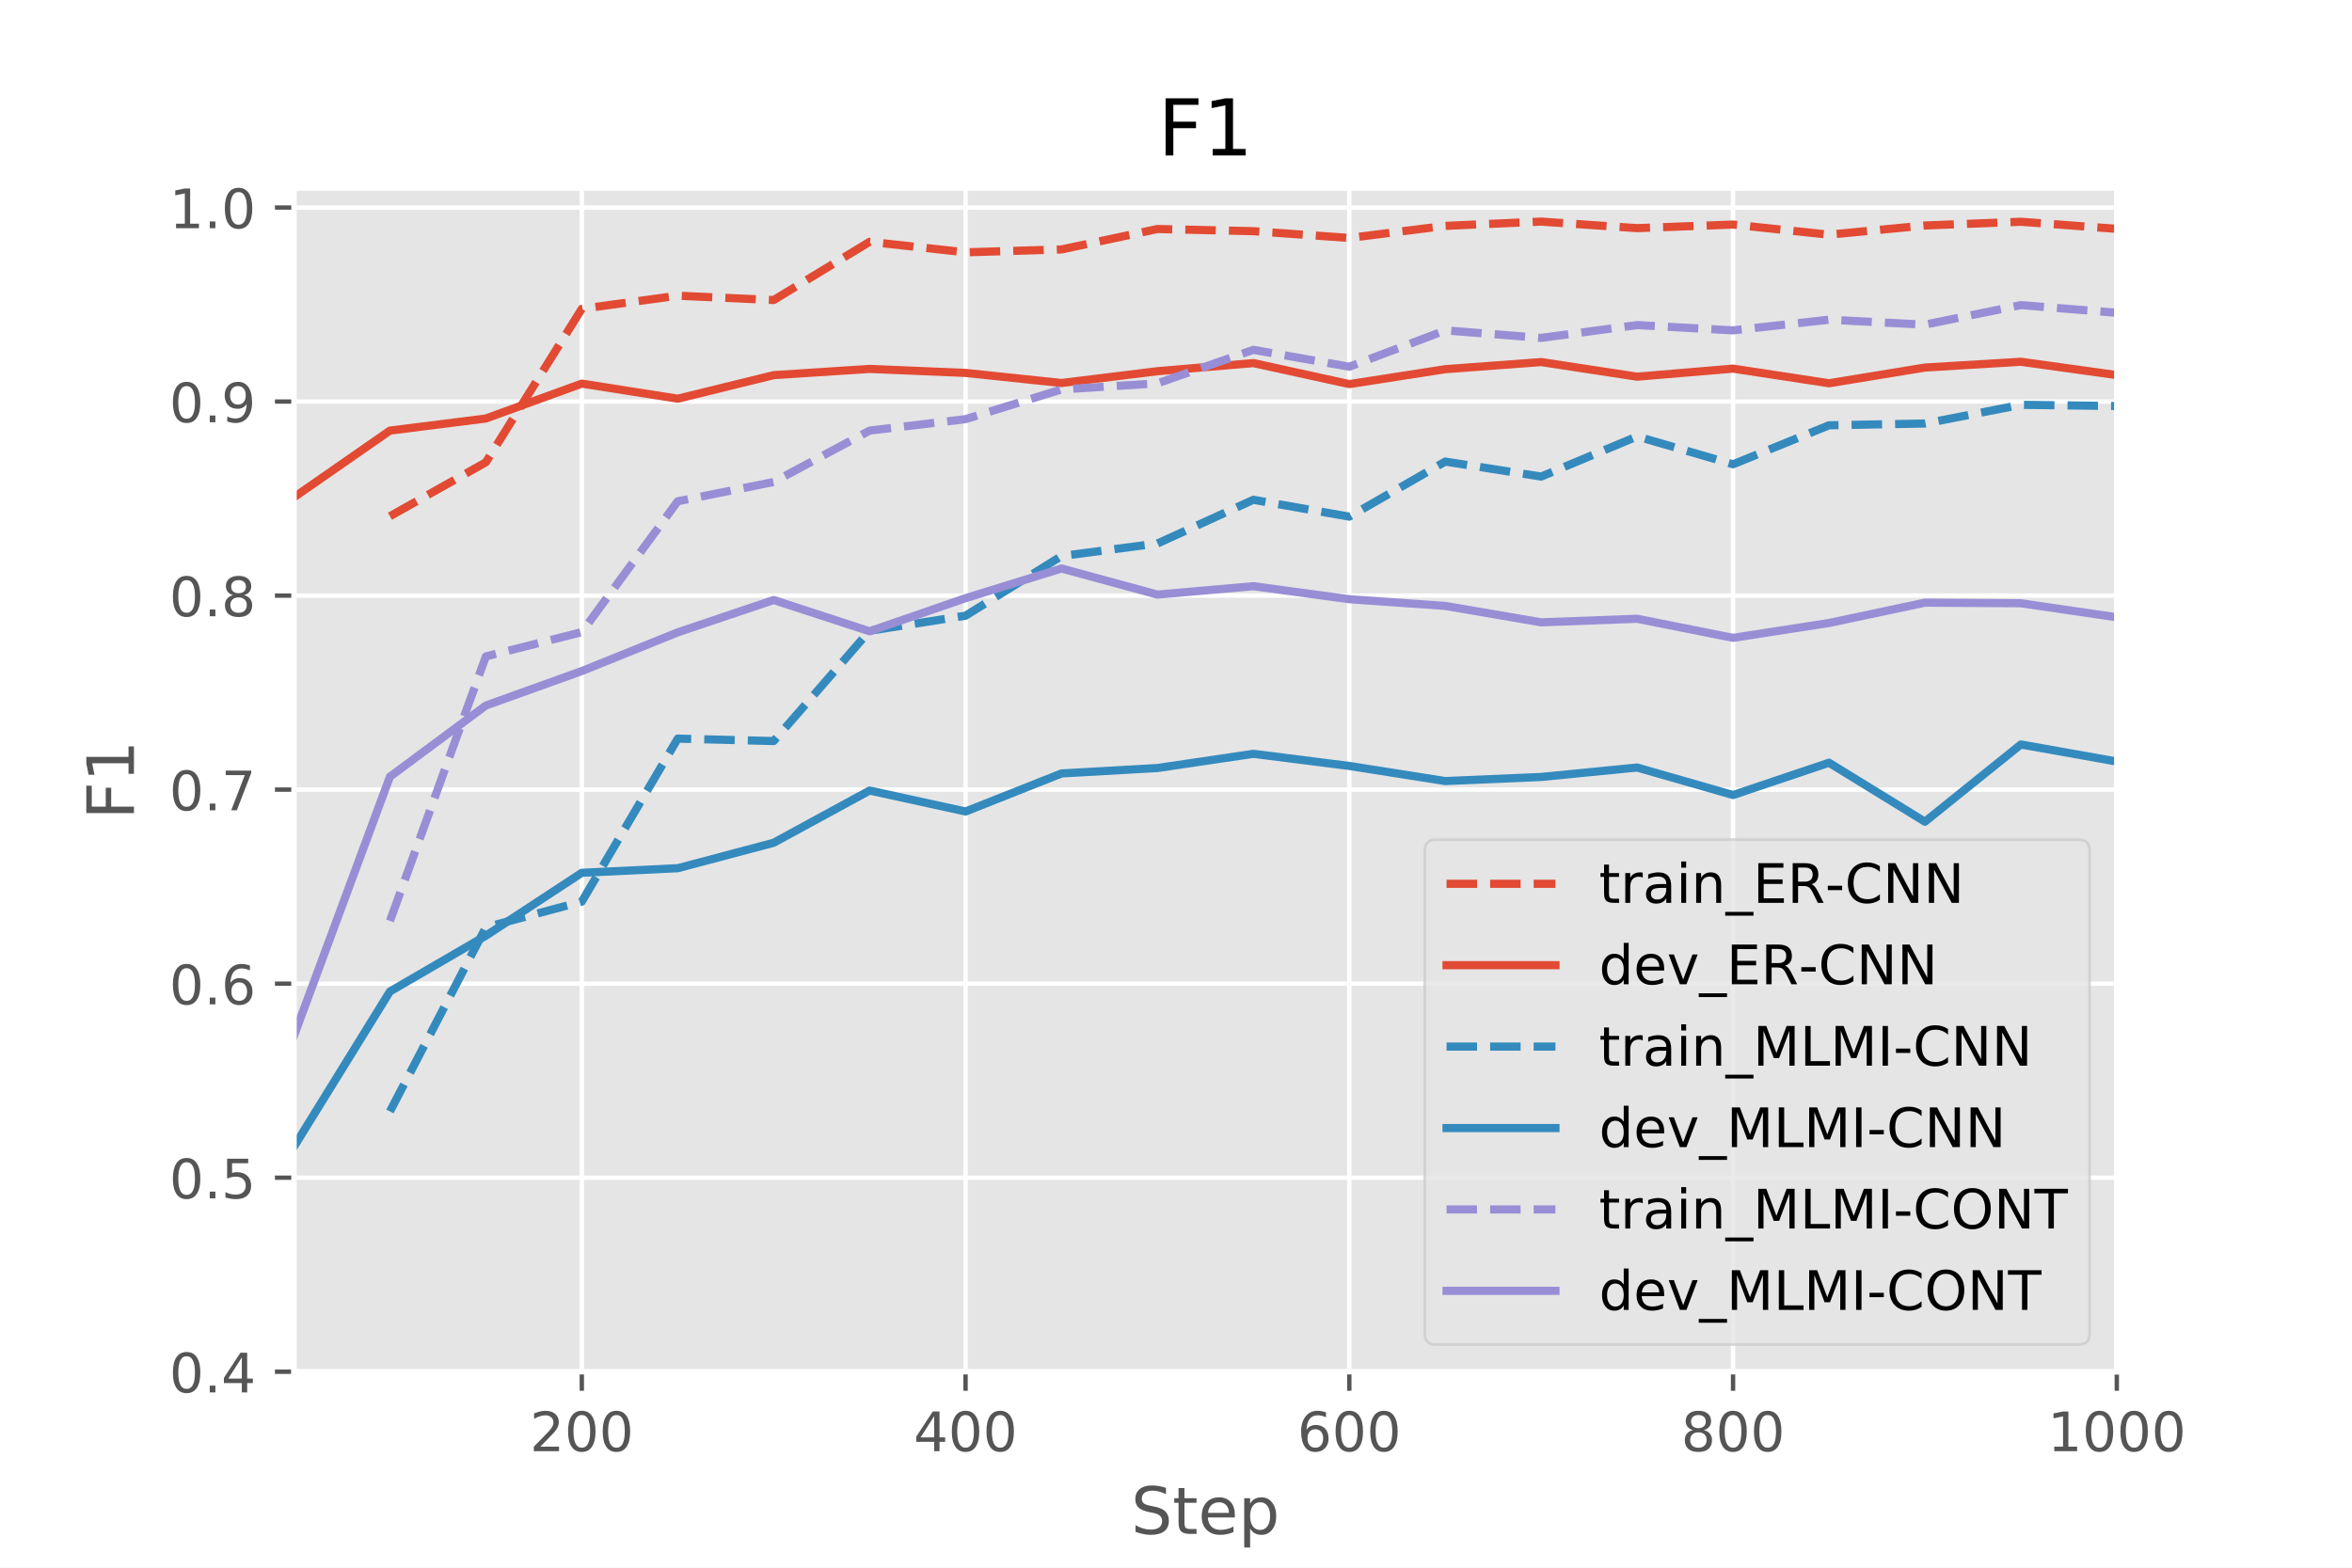
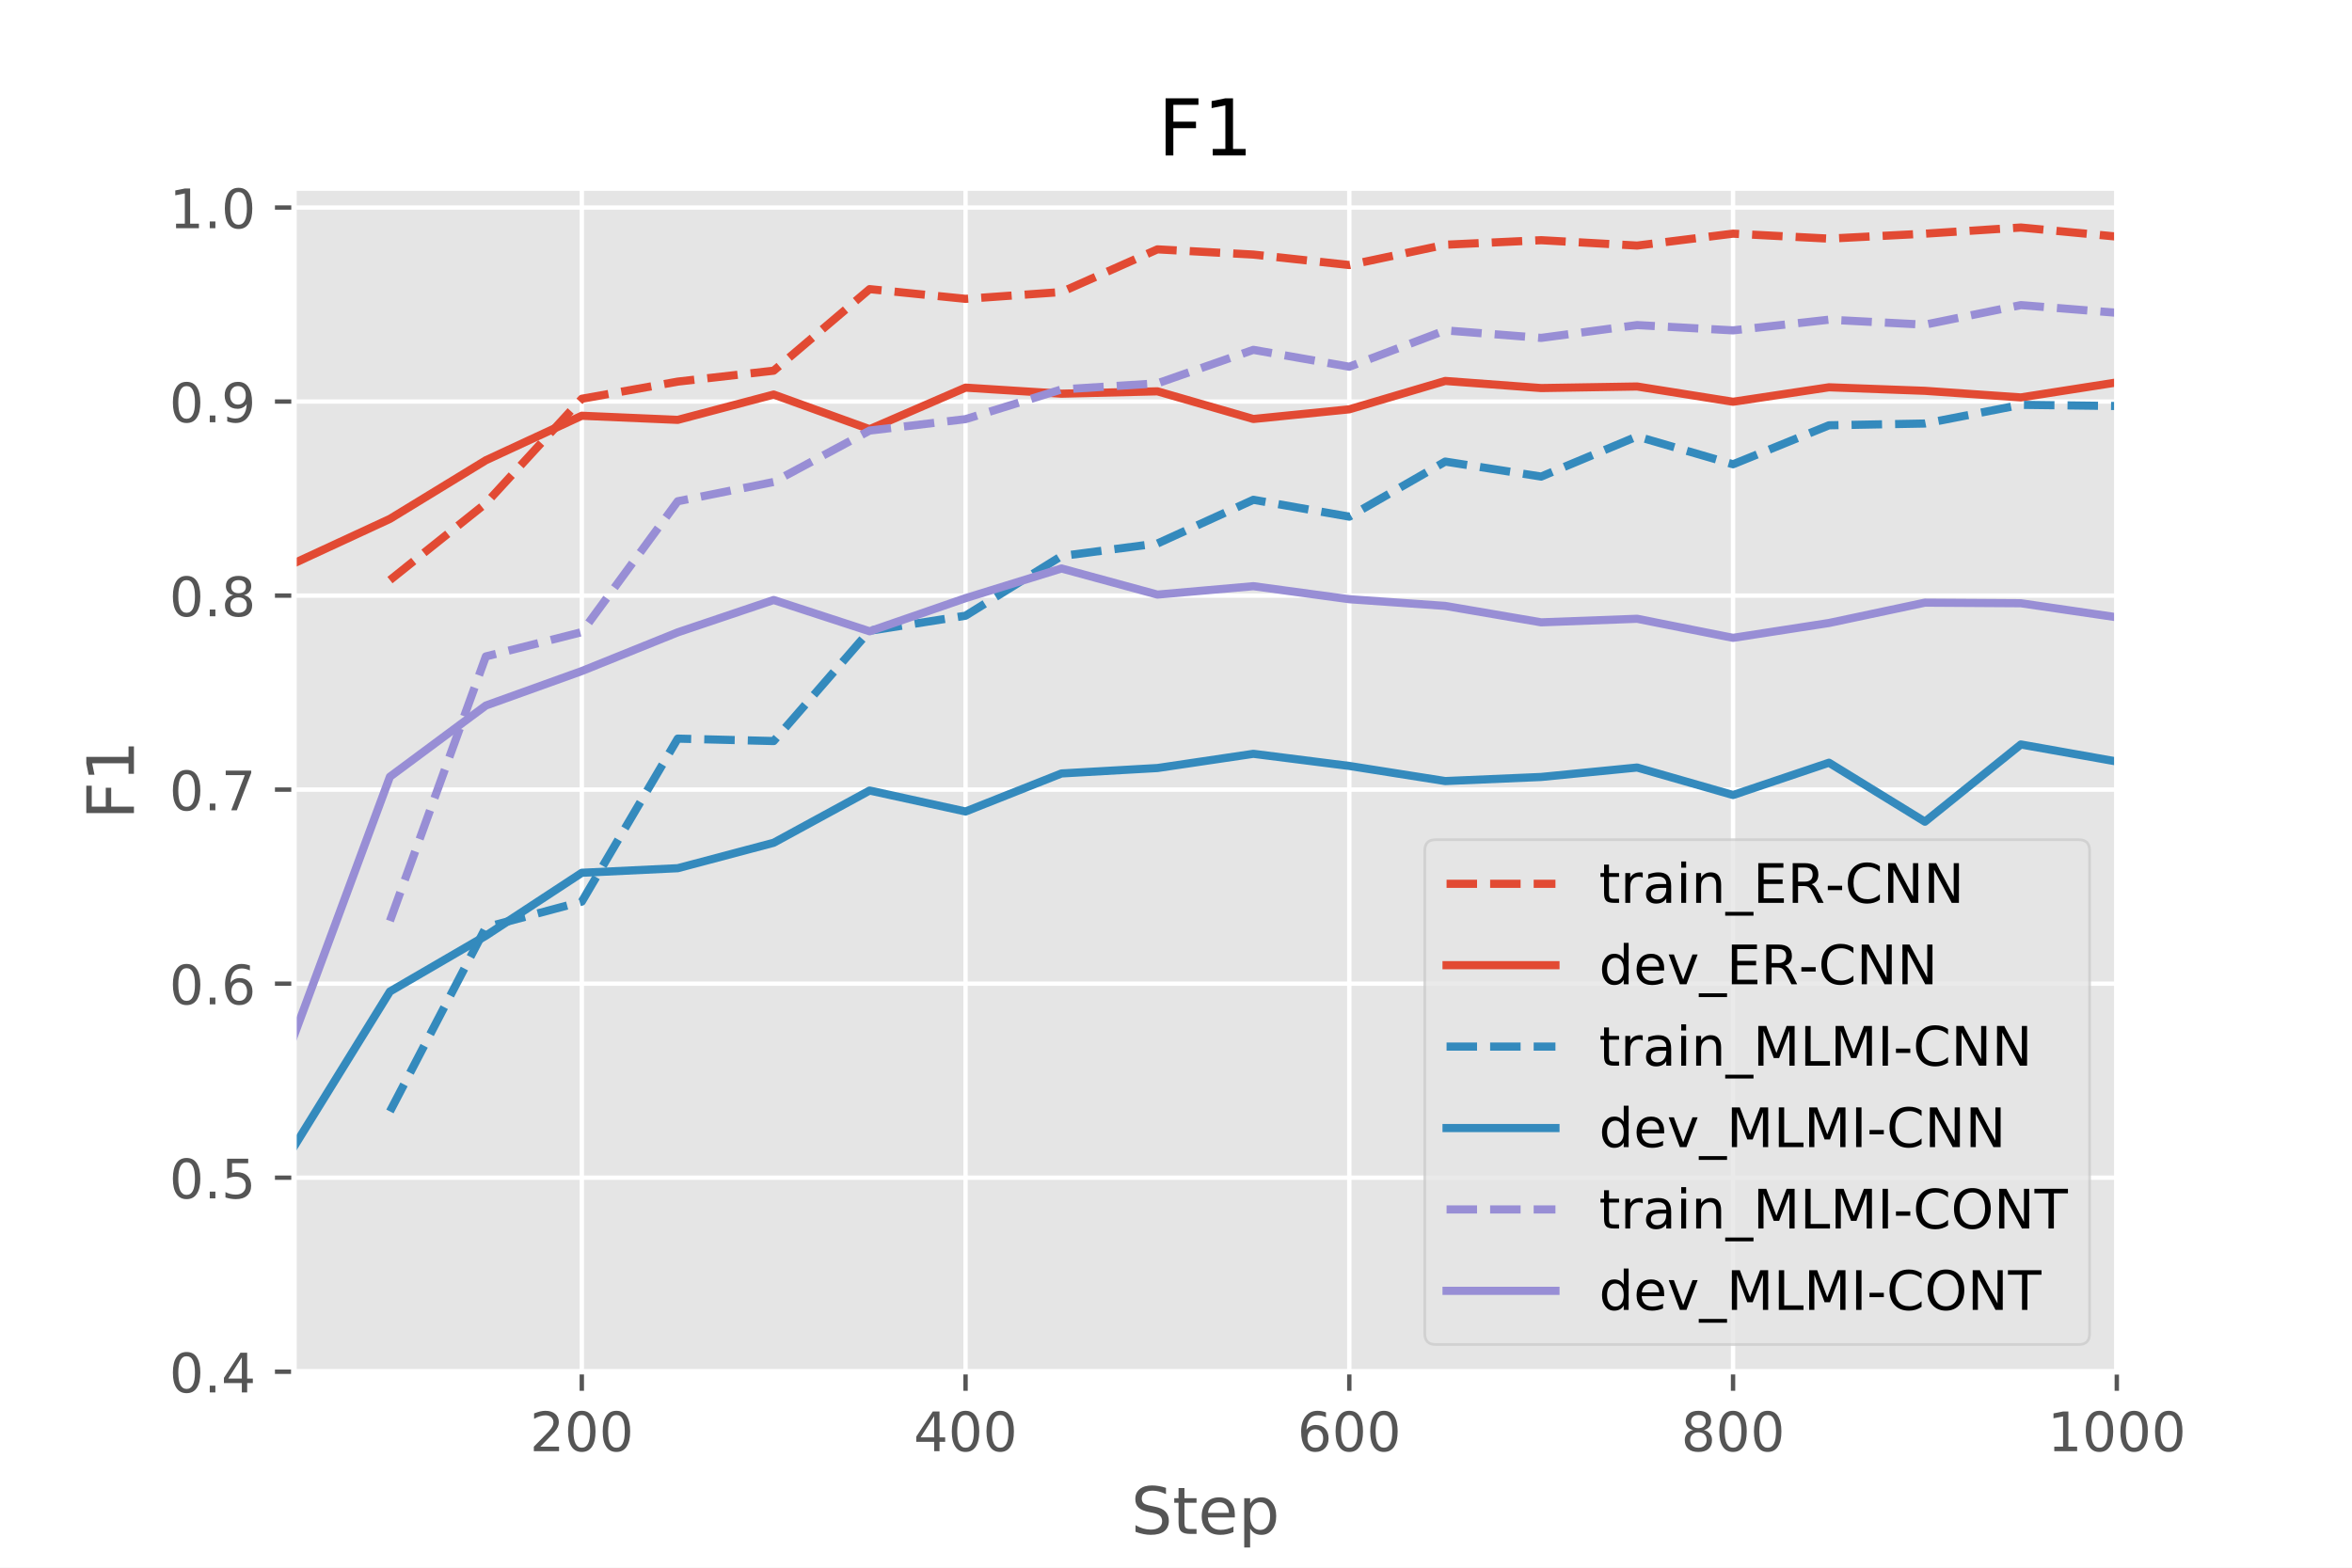
<svg xmlns="http://www.w3.org/2000/svg" xmlns:xlink="http://www.w3.org/1999/xlink" height="288pt" version="1.1" viewBox="0 0 432 288" width="432pt">
  <defs>
    <style type="text/css">
*{stroke-linecap:butt;stroke-linejoin:round;}
  </style>
  </defs>
  <g id="figure_1">
    <g id="patch_1">
      <path d="M 0 288  L 432 288  L 432 0  L 0 0  z " style="fill:#ffffff;" />
    </g>
    <g id="axes_1">
      <g id="patch_2">
        <path d="M 54 252  L 388.8 252  L 388.8 34.56  L 54 34.56  z " style="fill:#e5e5e5;" />
      </g>
      <g id="matplotlib.axis_1">
        <g id="xtick_1">
          <g id="line2d_1">
-             <path clip-path="url(#pb9b59dbf52)" d="M 106.863 252  L 106.863 34.56  " style="fill:none;stroke:#ffffff;stroke-linecap:square;stroke-width:0.8;" />
+             <path clip-path="url(#p3a50f25682)" d="M 106.863 252  L 106.863 34.56  " style="fill:none;stroke:#ffffff;stroke-linecap:square;stroke-width:0.8;" />
          </g>
          <g id="line2d_2">
            <defs>
-               <path d="M 0 0  L 0 3.5  " id="m6186e936a8" style="stroke:#555555;stroke-width:0.8;" />
-             </defs>
-             <g>
-               <use style="fill:#555555;stroke:#555555;stroke-width:0.8;" x="106.863" xlink:href="#m6186e936a8" y="252" />
+               <path d="M 0 0  L 0 3.5  " id="mf05f02e0d3" style="stroke:#555555;stroke-width:0.8;" />
+             </defs>
+             <g>
+               <use style="fill:#555555;stroke:#555555;stroke-width:0.8;" x="106.863" xlink:href="#mf05f02e0d3" y="252" />
            </g>
          </g>
          <g id="text_1">
            <defs>
              <path d="M 19.188 8.297  L 53.609 8.297  L 53.609 0  L 7.328 0  L 7.328 8.297  Q 12.938 14.109 22.625 23.891  Q 32.328 33.688 34.812 36.531  Q 39.547 41.844 41.422 45.531  Q 43.312 49.219 43.312 52.781  Q 43.312 58.594 39.234 62.25  Q 35.156 65.922 28.609 65.922  Q 23.969 65.922 18.812 64.312  Q 13.672 62.703 7.812 59.422  L 7.812 69.391  Q 13.766 71.781 18.938 73  Q 24.125 74.219 28.422 74.219  Q 39.75 74.219 46.484 68.547  Q 53.219 62.891 53.219 53.422  Q 53.219 48.922 51.531 44.891  Q 49.859 40.875 45.406 35.406  Q 44.188 33.984 37.641 27.219  Q 31.109 20.453 19.188 8.297  " id="DejaVuSans-32" />
              <path d="M 31.781 66.406  Q 24.172 66.406 20.328 58.906  Q 16.5 51.422 16.5 36.375  Q 16.5 21.391 20.328 13.891  Q 24.172 6.391 31.781 6.391  Q 39.453 6.391 43.281 13.891  Q 47.125 21.391 47.125 36.375  Q 47.125 51.422 43.281 58.906  Q 39.453 66.406 31.781 66.406  M 31.781 74.219  Q 44.047 74.219 50.516 64.516  Q 56.984 54.828 56.984 36.375  Q 56.984 17.969 50.516 8.266  Q 44.047 -1.422 31.781 -1.422  Q 19.531 -1.422 13.062 8.266  Q 6.594 17.969 6.594 36.375  Q 6.594 54.828 13.062 64.516  Q 19.531 74.219 31.781 74.219  " id="DejaVuSans-30" />
            </defs>
            <g style="fill:#555555;" transform="translate(97.31941 266.5984)scale(0.1 -0.1)">
              <use xlink:href="#DejaVuSans-32" />
              <use x="63.623" xlink:href="#DejaVuSans-30" />
              <use x="127.246" xlink:href="#DejaVuSans-30" />
            </g>
          </g>
        </g>
        <g id="xtick_2">
          <g id="line2d_3">
-             <path clip-path="url(#pb9b59dbf52)" d="M 177.347 252  L 177.347 34.56  " style="fill:none;stroke:#ffffff;stroke-linecap:square;stroke-width:0.8;" />
+             <path clip-path="url(#p3a50f25682)" d="M 177.347 252  L 177.347 34.56  " style="fill:none;stroke:#ffffff;stroke-linecap:square;stroke-width:0.8;" />
          </g>
          <g id="line2d_4">
            <g>
-               <use style="fill:#555555;stroke:#555555;stroke-width:0.8;" x="177.347" xlink:href="#m6186e936a8" y="252" />
+               <use style="fill:#555555;stroke:#555555;stroke-width:0.8;" x="177.347" xlink:href="#mf05f02e0d3" y="252" />
            </g>
          </g>
          <g id="text_2">
            <defs>
              <path d="M 37.797 64.312  L 12.891 25.391  L 37.797 25.391  z M 35.203 72.906  L 47.609 72.906  L 47.609 25.391  L 58.016 25.391  L 58.016 17.188  L 47.609 17.188  L 47.609 0  L 37.797 0  L 37.797 17.188  L 4.891 17.188  L 4.891 26.703  z " id="DejaVuSans-34" />
            </defs>
            <g style="fill:#555555;" transform="translate(167.8036 266.5984)scale(0.1 -0.1)">
              <use xlink:href="#DejaVuSans-34" />
              <use x="63.623" xlink:href="#DejaVuSans-30" />
              <use x="127.246" xlink:href="#DejaVuSans-30" />
            </g>
          </g>
        </g>
        <g id="xtick_3">
          <g id="line2d_5">
-             <path clip-path="url(#pb9b59dbf52)" d="M 247.832 252  L 247.832 34.56  " style="fill:none;stroke:#ffffff;stroke-linecap:square;stroke-width:0.8;" />
+             <path clip-path="url(#p3a50f25682)" d="M 247.832 252  L 247.832 34.56  " style="fill:none;stroke:#ffffff;stroke-linecap:square;stroke-width:0.8;" />
          </g>
          <g id="line2d_6">
            <g>
-               <use style="fill:#555555;stroke:#555555;stroke-width:0.8;" x="247.832" xlink:href="#m6186e936a8" y="252" />
+               <use style="fill:#555555;stroke:#555555;stroke-width:0.8;" x="247.832" xlink:href="#mf05f02e0d3" y="252" />
            </g>
          </g>
          <g id="text_3">
            <defs>
              <path d="M 33.016 40.375  Q 26.375 40.375 22.484 35.828  Q 18.609 31.297 18.609 23.391  Q 18.609 15.531 22.484 10.953  Q 26.375 6.391 33.016 6.391  Q 39.656 6.391 43.531 10.953  Q 47.406 15.531 47.406 23.391  Q 47.406 31.297 43.531 35.828  Q 39.656 40.375 33.016 40.375  M 52.594 71.297  L 52.594 62.312  Q 48.875 64.062 45.094 64.984  Q 41.312 65.922 37.594 65.922  Q 27.828 65.922 22.672 59.328  Q 17.531 52.734 16.797 39.406  Q 19.672 43.656 24.016 45.922  Q 28.375 48.188 33.594 48.188  Q 44.578 48.188 50.953 41.516  Q 57.328 34.859 57.328 23.391  Q 57.328 12.156 50.688 5.359  Q 44.047 -1.422 33.016 -1.422  Q 20.359 -1.422 13.672 8.266  Q 6.984 17.969 6.984 36.375  Q 6.984 53.656 15.188 63.938  Q 23.391 74.219 37.203 74.219  Q 40.922 74.219 44.703 73.484  Q 48.484 72.75 52.594 71.297  " id="DejaVuSans-36" />
            </defs>
            <g style="fill:#555555;" transform="translate(238.2878 266.5984)scale(0.1 -0.1)">
              <use xlink:href="#DejaVuSans-36" />
              <use x="63.623" xlink:href="#DejaVuSans-30" />
              <use x="127.246" xlink:href="#DejaVuSans-30" />
            </g>
          </g>
        </g>
        <g id="xtick_4">
          <g id="line2d_7">
-             <path clip-path="url(#pb9b59dbf52)" d="M 318.316 252  L 318.316 34.56  " style="fill:none;stroke:#ffffff;stroke-linecap:square;stroke-width:0.8;" />
+             <path clip-path="url(#p3a50f25682)" d="M 318.316 252  L 318.316 34.56  " style="fill:none;stroke:#ffffff;stroke-linecap:square;stroke-width:0.8;" />
          </g>
          <g id="line2d_8">
            <g>
-               <use style="fill:#555555;stroke:#555555;stroke-width:0.8;" x="318.316" xlink:href="#m6186e936a8" y="252" />
+               <use style="fill:#555555;stroke:#555555;stroke-width:0.8;" x="318.316" xlink:href="#mf05f02e0d3" y="252" />
            </g>
          </g>
          <g id="text_4">
            <defs>
              <path d="M 31.781 34.625  Q 24.75 34.625 20.719 30.859  Q 16.703 27.094 16.703 20.516  Q 16.703 13.922 20.719 10.156  Q 24.75 6.391 31.781 6.391  Q 38.812 6.391 42.859 10.172  Q 46.922 13.969 46.922 20.516  Q 46.922 27.094 42.891 30.859  Q 38.875 34.625 31.781 34.625  M 21.922 38.812  Q 15.578 40.375 12.031 44.719  Q 8.5 49.078 8.5 55.328  Q 8.5 64.062 14.719 69.141  Q 20.953 74.219 31.781 74.219  Q 42.672 74.219 48.875 69.141  Q 55.078 64.062 55.078 55.328  Q 55.078 49.078 51.531 44.719  Q 48 40.375 41.703 38.812  Q 48.828 37.156 52.797 32.312  Q 56.781 27.484 56.781 20.516  Q 56.781 9.906 50.312 4.234  Q 43.844 -1.422 31.781 -1.422  Q 19.734 -1.422 13.25 4.234  Q 6.781 9.906 6.781 20.516  Q 6.781 27.484 10.781 32.312  Q 14.797 37.156 21.922 38.812  M 18.312 54.391  Q 18.312 48.734 21.844 45.562  Q 25.391 42.391 31.781 42.391  Q 38.141 42.391 41.719 45.562  Q 45.312 48.734 45.312 54.391  Q 45.312 60.062 41.719 63.234  Q 38.141 66.406 31.781 66.406  Q 25.391 66.406 21.844 63.234  Q 18.312 60.062 18.312 54.391  " id="DejaVuSans-38" />
            </defs>
            <g style="fill:#555555;" transform="translate(308.772 266.5984)scale(0.1 -0.1)">
              <use xlink:href="#DejaVuSans-38" />
              <use x="63.623" xlink:href="#DejaVuSans-30" />
              <use x="127.246" xlink:href="#DejaVuSans-30" />
            </g>
          </g>
        </g>
        <g id="xtick_5">
          <g id="line2d_9">
-             <path clip-path="url(#pb9b59dbf52)" d="M 388.8 252  L 388.8 34.56  " style="fill:none;stroke:#ffffff;stroke-linecap:square;stroke-width:0.8;" />
+             <path clip-path="url(#p3a50f25682)" d="M 388.8 252  L 388.8 34.56  " style="fill:none;stroke:#ffffff;stroke-linecap:square;stroke-width:0.8;" />
          </g>
          <g id="line2d_10">
            <g>
-               <use style="fill:#555555;stroke:#555555;stroke-width:0.8;" x="388.8" xlink:href="#m6186e936a8" y="252" />
+               <use style="fill:#555555;stroke:#555555;stroke-width:0.8;" x="388.8" xlink:href="#mf05f02e0d3" y="252" />
            </g>
          </g>
          <g id="text_5">
            <defs>
              <path d="M 12.406 8.297  L 28.516 8.297  L 28.516 63.922  L 10.984 60.406  L 10.984 69.391  L 28.422 72.906  L 38.281 72.906  L 38.281 8.297  L 54.391 8.297  L 54.391 0  L 12.406 0  z " id="DejaVuSans-31" />
            </defs>
            <g style="fill:#555555;" transform="translate(376.075 266.5984)scale(0.1 -0.1)">
              <use xlink:href="#DejaVuSans-31" />
              <use x="63.623" xlink:href="#DejaVuSans-30" />
              <use x="127.246" xlink:href="#DejaVuSans-30" />
              <use x="190.869" xlink:href="#DejaVuSans-30" />
            </g>
          </g>
        </g>
        <g id="text_6">
          <defs>
            <path d="M 53.516 70.516  L 53.516 60.891  Q 47.906 63.578 42.922 64.891  Q 37.938 66.219 33.297 66.219  Q 25.25 66.219 20.875 63.094  Q 16.5 59.969 16.5 54.203  Q 16.5 49.359 19.406 46.891  Q 22.312 44.438 30.422 42.922  L 36.375 41.703  Q 47.406 39.594 52.656 34.297  Q 57.906 29 57.906 20.125  Q 57.906 9.516 50.797 4.047  Q 43.703 -1.422 29.984 -1.422  Q 24.812 -1.422 18.969 -0.25  Q 13.141 0.922 6.891 3.219  L 6.891 13.375  Q 12.891 10.016 18.656 8.297  Q 24.422 6.594 29.984 6.594  Q 38.422 6.594 43.016 9.906  Q 47.609 13.234 47.609 19.391  Q 47.609 24.75 44.312 27.781  Q 41.016 30.812 33.5 32.328  L 27.484 33.5  Q 16.453 35.688 11.516 40.375  Q 6.594 45.062 6.594 53.422  Q 6.594 63.094 13.406 68.656  Q 20.219 74.219 32.172 74.219  Q 37.312 74.219 42.625 73.281  Q 47.953 72.359 53.516 70.516  " id="DejaVuSans-53" />
            <path d="M 18.312 70.219  L 18.312 54.688  L 36.812 54.688  L 36.812 47.703  L 18.312 47.703  L 18.312 18.016  Q 18.312 11.328 20.141 9.422  Q 21.969 7.516 27.594 7.516  L 36.812 7.516  L 36.812 0  L 27.594 0  Q 17.188 0 13.234 3.875  Q 9.281 7.766 9.281 18.016  L 9.281 47.703  L 2.688 47.703  L 2.688 54.688  L 9.281 54.688  L 9.281 70.219  z " id="DejaVuSans-74" />
            <path d="M 56.203 29.594  L 56.203 25.203  L 14.891 25.203  Q 15.484 15.922 20.484 11.062  Q 25.484 6.203 34.422 6.203  Q 39.594 6.203 44.453 7.469  Q 49.312 8.734 54.109 11.281  L 54.109 2.781  Q 49.266 0.734 44.188 -0.344  Q 39.109 -1.422 33.891 -1.422  Q 20.797 -1.422 13.156 6.188  Q 5.516 13.812 5.516 26.812  Q 5.516 40.234 12.766 48.109  Q 20.016 56 32.328 56  Q 43.359 56 49.781 48.891  Q 56.203 41.797 56.203 29.594  M 47.219 32.234  Q 47.125 39.594 43.094 43.984  Q 39.062 48.391 32.422 48.391  Q 24.906 48.391 20.391 44.141  Q 15.875 39.891 15.188 32.172  z " id="DejaVuSans-65" />
            <path d="M 18.109 8.203  L 18.109 -20.797  L 9.078 -20.797  L 9.078 54.688  L 18.109 54.688  L 18.109 46.391  Q 20.953 51.266 25.266 53.625  Q 29.594 56 35.594 56  Q 45.562 56 51.781 48.094  Q 58.016 40.188 58.016 27.297  Q 58.016 14.406 51.781 6.484  Q 45.562 -1.422 35.594 -1.422  Q 29.594 -1.422 25.266 0.953  Q 20.953 3.328 18.109 8.203  M 48.688 27.297  Q 48.688 37.203 44.609 42.844  Q 40.531 48.484 33.406 48.484  Q 26.266 48.484 22.188 42.844  Q 18.109 37.203 18.109 27.297  Q 18.109 17.391 22.188 11.75  Q 26.266 6.109 33.406 6.109  Q 40.531 6.109 44.609 11.75  Q 48.688 17.391 48.688 27.297  " id="DejaVuSans-70" />
          </defs>
          <g style="fill:#555555;" transform="translate(207.7378 281.7962)scale(0.12 -0.12)">
            <use xlink:href="#DejaVuSans-53" />
            <use x="63.477" xlink:href="#DejaVuSans-74" />
            <use x="102.686" xlink:href="#DejaVuSans-65" />
            <use x="164.209" xlink:href="#DejaVuSans-70" />
          </g>
        </g>
      </g>
      <g id="matplotlib.axis_2">
        <g id="ytick_1">
          <g id="line2d_11">
-             <path clip-path="url(#pb9b59dbf52)" d="M 54 252  L 388.8 252  " style="fill:none;stroke:#ffffff;stroke-linecap:square;stroke-width:0.8;" />
+             <path clip-path="url(#p3a50f25682)" d="M 54 252  L 388.8 252  " style="fill:none;stroke:#ffffff;stroke-linecap:square;stroke-width:0.8;" />
          </g>
          <g id="line2d_12">
            <defs>
-               <path d="M 0 0  L -3.5 0  " id="m5cbfb963ff" style="stroke:#555555;stroke-width:0.8;" />
-             </defs>
-             <g>
-               <use style="fill:#555555;stroke:#555555;stroke-width:0.8;" x="54" xlink:href="#m5cbfb963ff" y="252" />
+               <path d="M 0 0  L -3.5 0  " id="mb8a9e2c168" style="stroke:#555555;stroke-width:0.8;" />
+             </defs>
+             <g>
+               <use style="fill:#555555;stroke:#555555;stroke-width:0.8;" x="54" xlink:href="#mb8a9e2c168" y="252" />
            </g>
          </g>
          <g id="text_7">
            <defs>
              <path d="M 10.688 12.406  L 21 12.406  L 21 0  L 10.688 0  z " id="DejaVuSans-2e" />
            </defs>
            <g style="fill:#555555;" transform="translate(31.09688 255.7992)scale(0.1 -0.1)">
              <use xlink:href="#DejaVuSans-30" />
              <use x="63.623" xlink:href="#DejaVuSans-2e" />
              <use x="95.41" xlink:href="#DejaVuSans-34" />
            </g>
          </g>
        </g>
        <g id="ytick_2">
          <g id="line2d_13">
-             <path clip-path="url(#pb9b59dbf52)" d="M 54 216.354  L 388.8 216.354  " style="fill:none;stroke:#ffffff;stroke-linecap:square;stroke-width:0.8;" />
+             <path clip-path="url(#p3a50f25682)" d="M 54 216.354  L 388.8 216.354  " style="fill:none;stroke:#ffffff;stroke-linecap:square;stroke-width:0.8;" />
          </g>
          <g id="line2d_14">
            <g>
-               <use style="fill:#555555;stroke:#555555;stroke-width:0.8;" x="54" xlink:href="#m5cbfb963ff" y="216.354" />
+               <use style="fill:#555555;stroke:#555555;stroke-width:0.8;" x="54" xlink:href="#mb8a9e2c168" y="216.354" />
            </g>
          </g>
          <g id="text_8">
            <defs>
              <path d="M 10.797 72.906  L 49.516 72.906  L 49.516 64.594  L 19.828 64.594  L 19.828 46.734  Q 21.969 47.469 24.109 47.828  Q 26.266 48.188 28.422 48.188  Q 40.625 48.188 47.75 41.5  Q 54.891 34.812 54.891 23.391  Q 54.891 11.625 47.562 5.094  Q 40.234 -1.422 26.906 -1.422  Q 22.312 -1.422 17.547 -0.641  Q 12.797 0.141 7.719 1.703  L 7.719 11.625  Q 12.109 9.234 16.797 8.062  Q 21.484 6.891 26.703 6.891  Q 35.156 6.891 40.078 11.328  Q 45.016 15.766 45.016 23.391  Q 45.016 31 40.078 35.438  Q 35.156 39.891 26.703 39.891  Q 22.75 39.891 18.812 39.016  Q 14.891 38.141 10.797 36.281  z " id="DejaVuSans-35" />
            </defs>
            <g style="fill:#555555;" transform="translate(31.09688 220.1533)scale(0.1 -0.1)">
              <use xlink:href="#DejaVuSans-30" />
              <use x="63.623" xlink:href="#DejaVuSans-2e" />
              <use x="95.41" xlink:href="#DejaVuSans-35" />
            </g>
          </g>
        </g>
        <g id="ytick_3">
          <g id="line2d_15">
-             <path clip-path="url(#pb9b59dbf52)" d="M 54 180.708  L 388.8 180.708  " style="fill:none;stroke:#ffffff;stroke-linecap:square;stroke-width:0.8;" />
+             <path clip-path="url(#p3a50f25682)" d="M 54 180.708  L 388.8 180.708  " style="fill:none;stroke:#ffffff;stroke-linecap:square;stroke-width:0.8;" />
          </g>
          <g id="line2d_16">
            <g>
-               <use style="fill:#555555;stroke:#555555;stroke-width:0.8;" x="54" xlink:href="#m5cbfb963ff" y="180.708" />
+               <use style="fill:#555555;stroke:#555555;stroke-width:0.8;" x="54" xlink:href="#mb8a9e2c168" y="180.708" />
            </g>
          </g>
          <g id="text_9">
            <g style="fill:#555555;" transform="translate(31.09688 184.5074)scale(0.1 -0.1)">
              <use xlink:href="#DejaVuSans-30" />
              <use x="63.623" xlink:href="#DejaVuSans-2e" />
              <use x="95.41" xlink:href="#DejaVuSans-36" />
            </g>
          </g>
        </g>
        <g id="ytick_4">
          <g id="line2d_17">
-             <path clip-path="url(#pb9b59dbf52)" d="M 54 145.062  L 388.8 145.062  " style="fill:none;stroke:#ffffff;stroke-linecap:square;stroke-width:0.8;" />
+             <path clip-path="url(#p3a50f25682)" d="M 54 145.062  L 388.8 145.062  " style="fill:none;stroke:#ffffff;stroke-linecap:square;stroke-width:0.8;" />
          </g>
          <g id="line2d_18">
            <g>
-               <use style="fill:#555555;stroke:#555555;stroke-width:0.8;" x="54" xlink:href="#m5cbfb963ff" y="145.062" />
+               <use style="fill:#555555;stroke:#555555;stroke-width:0.8;" x="54" xlink:href="#mb8a9e2c168" y="145.062" />
            </g>
          </g>
          <g id="text_10">
            <defs>
              <path d="M 8.203 72.906  L 55.078 72.906  L 55.078 68.703  L 28.609 0  L 18.312 0  L 43.219 64.594  L 8.203 64.594  z " id="DejaVuSans-37" />
            </defs>
            <g style="fill:#555555;" transform="translate(31.09688 148.8615)scale(0.1 -0.1)">
              <use xlink:href="#DejaVuSans-30" />
              <use x="63.623" xlink:href="#DejaVuSans-2e" />
              <use x="95.41" xlink:href="#DejaVuSans-37" />
            </g>
          </g>
        </g>
        <g id="ytick_5">
          <g id="line2d_19">
-             <path clip-path="url(#pb9b59dbf52)" d="M 54 109.416  L 388.8 109.416  " style="fill:none;stroke:#ffffff;stroke-linecap:square;stroke-width:0.8;" />
+             <path clip-path="url(#p3a50f25682)" d="M 54 109.416  L 388.8 109.416  " style="fill:none;stroke:#ffffff;stroke-linecap:square;stroke-width:0.8;" />
          </g>
          <g id="line2d_20">
            <g>
-               <use style="fill:#555555;stroke:#555555;stroke-width:0.8;" x="54" xlink:href="#m5cbfb963ff" y="109.416" />
+               <use style="fill:#555555;stroke:#555555;stroke-width:0.8;" x="54" xlink:href="#mb8a9e2c168" y="109.416" />
            </g>
          </g>
          <g id="text_11">
            <g style="fill:#555555;" transform="translate(31.09688 113.2156)scale(0.1 -0.1)">
              <use xlink:href="#DejaVuSans-30" />
              <use x="63.623" xlink:href="#DejaVuSans-2e" />
              <use x="95.41" xlink:href="#DejaVuSans-38" />
            </g>
          </g>
        </g>
        <g id="ytick_6">
          <g id="line2d_21">
-             <path clip-path="url(#pb9b59dbf52)" d="M 54 73.77  L 388.8 73.77  " style="fill:none;stroke:#ffffff;stroke-linecap:square;stroke-width:0.8;" />
+             <path clip-path="url(#p3a50f25682)" d="M 54 73.77  L 388.8 73.77  " style="fill:none;stroke:#ffffff;stroke-linecap:square;stroke-width:0.8;" />
          </g>
          <g id="line2d_22">
            <g>
-               <use style="fill:#555555;stroke:#555555;stroke-width:0.8;" x="54" xlink:href="#m5cbfb963ff" y="73.77" />
+               <use style="fill:#555555;stroke:#555555;stroke-width:0.8;" x="54" xlink:href="#mb8a9e2c168" y="73.77" />
            </g>
          </g>
          <g id="text_12">
            <defs>
              <path d="M 10.984 1.516  L 10.984 10.5  Q 14.703 8.734 18.5 7.812  Q 22.312 6.891 25.984 6.891  Q 35.75 6.891 40.891 13.453  Q 46.047 20.016 46.781 33.406  Q 43.953 29.203 39.594 26.953  Q 35.25 24.703 29.984 24.703  Q 19.047 24.703 12.672 31.312  Q 6.297 37.938 6.297 49.422  Q 6.297 60.641 12.938 67.422  Q 19.578 74.219 30.609 74.219  Q 43.266 74.219 49.922 64.516  Q 56.594 54.828 56.594 36.375  Q 56.594 19.141 48.406 8.859  Q 40.234 -1.422 26.422 -1.422  Q 22.703 -1.422 18.891 -0.688  Q 15.094 0.047 10.984 1.516  M 30.609 32.422  Q 37.25 32.422 41.125 36.953  Q 45.016 41.5 45.016 49.422  Q 45.016 57.281 41.125 61.844  Q 37.25 66.406 30.609 66.406  Q 23.969 66.406 20.094 61.844  Q 16.219 57.281 16.219 49.422  Q 16.219 41.5 20.094 36.953  Q 23.969 32.422 30.609 32.422  " id="DejaVuSans-39" />
            </defs>
            <g style="fill:#555555;" transform="translate(31.09688 77.56971)scale(0.1 -0.1)">
              <use xlink:href="#DejaVuSans-30" />
              <use x="63.623" xlink:href="#DejaVuSans-2e" />
              <use x="95.41" xlink:href="#DejaVuSans-39" />
            </g>
          </g>
        </g>
        <g id="ytick_7">
          <g id="line2d_23">
-             <path clip-path="url(#pb9b59dbf52)" d="M 54 38.125  L 388.8 38.125  " style="fill:none;stroke:#ffffff;stroke-linecap:square;stroke-width:0.8;" />
+             <path clip-path="url(#p3a50f25682)" d="M 54 38.125  L 388.8 38.125  " style="fill:none;stroke:#ffffff;stroke-linecap:square;stroke-width:0.8;" />
          </g>
          <g id="line2d_24">
            <g>
-               <use style="fill:#555555;stroke:#555555;stroke-width:0.8;" x="54" xlink:href="#m5cbfb963ff" y="38.125" />
+               <use style="fill:#555555;stroke:#555555;stroke-width:0.8;" x="54" xlink:href="#mb8a9e2c168" y="38.125" />
            </g>
          </g>
          <g id="text_13">
            <g style="fill:#555555;" transform="translate(31.09688 41.92381)scale(0.1 -0.1)">
              <use xlink:href="#DejaVuSans-31" />
              <use x="63.623" xlink:href="#DejaVuSans-2e" />
              <use x="95.41" xlink:href="#DejaVuSans-30" />
            </g>
          </g>
        </g>
        <g id="text_14">
          <defs>
            <path d="M 9.812 72.906  L 51.703 72.906  L 51.703 64.594  L 19.672 64.594  L 19.672 43.109  L 48.578 43.109  L 48.578 34.812  L 19.672 34.812  L 19.672 0  L 9.812 0  z " id="DejaVuSans-46" />
          </defs>
          <g style="fill:#555555;" transform="translate(24.60125 150.5484)rotate(-90)scale(0.12 -0.12)">
            <use xlink:href="#DejaVuSans-46" />
            <use x="57.52" xlink:href="#DejaVuSans-31" />
          </g>
        </g>
      </g>
      <g id="line2d_25">
-         <path clip-path="url(#pb9b59dbf52)" d="M 71.621 94.835  L 89.242 84.925  L 106.863 56.726  L 124.484 54.323  L 142.105 55.122  L 159.726 44.421  L 177.347 46.353  L 194.968 45.828  L 212.589 42.07  L 230.211 42.469  L 247.832 43.716  L 265.453 41.497  L 283.074 40.71  L 300.695 41.911  L 318.316 41.253  L 335.937 43.112  L 353.558 41.425  L 371.179 40.739  L 388.8 42.04  L 406.421 42.328  L 424.042 40.023  L 433 40.441  " style="fill:none;stroke:#e24a33;stroke-dasharray:5.6,2.4;stroke-dashoffset:0;stroke-width:1.5;" />
+         <path clip-path="url(#p3a50f25682)" d="M 71.621 106.569  L 89.242 92.466  L 106.863 73.257  L 124.484 70.106  L 142.105 68.099  L 159.726 53.116  L 177.347 54.902  L 194.968 53.651  L 212.589 45.81  L 230.211 46.767  L 247.832 48.689  L 265.453 44.961  L 283.074 44.126  L 300.695 45.115  L 318.316 42.926  L 335.937 43.839  L 353.558 42.93  L 371.179 41.795  L 388.8 43.467  L 406.421 42.669  L 424.042 41.508  L 433 41.583  " style="fill:none;stroke:#e24a33;stroke-dasharray:5.6,2.4;stroke-dashoffset:0;stroke-width:1.5;" />
      </g>
      <g id="line2d_26">
-         <path clip-path="url(#pb9b59dbf52)" d="M 54 91.351  L 71.621 79.105  L 89.242 76.881  L 106.863 70.474  L 124.484 73.244  L 142.105 68.919  L 159.726 67.773  L 177.347 68.508  L 194.968 70.362  L 212.589 68.196  L 230.211 66.702  L 247.832 70.563  L 265.453 67.826  L 283.074 66.514  L 300.695 69.201  L 318.316 67.72  L 335.937 70.408  L 353.558 67.524  L 371.179 66.46  L 388.8 68.907  L 406.421 66.184  L 424.042 67.902  L 433 67.618  " style="fill:none;stroke:#e24a33;stroke-linecap:square;stroke-width:1.5;" />
+         <path clip-path="url(#p3a50f25682)" d="M 54 103.478  L 71.621 95.322  L 89.242 84.554  L 106.863 76.378  L 124.484 77.134  L 142.105 72.483  L 159.726 78.849  L 177.347 71.212  L 194.968 72.325  L 212.589 71.891  L 230.211 76.971  L 247.832 75.197  L 265.453 69.983  L 283.074 71.29  L 300.695 71.003  L 318.316 73.81  L 335.937 71.149  L 353.558 71.798  L 371.179 73.012  L 388.8 70.253  L 406.421 72.662  L 424.042 73.684  L 433 73.143  " style="fill:none;stroke:#e24a33;stroke-linecap:square;stroke-width:1.5;" />
      </g>
      <g id="line2d_27">
-         <path clip-path="url(#pb9b59dbf52)" d="M 71.621 204.187  L 89.242 170.354  L 106.863 165.635  L 124.484 135.692  L 142.105 136.139  L 159.726 115.875  L 177.347 113.112  L 194.968 102.15  L 212.589 99.848  L 230.211 91.817  L 247.832 94.915  L 265.453 84.798  L 283.074 87.551  L 300.695 80.175  L 318.316 85.293  L 335.937 78.131  L 353.558 77.806  L 371.179 74.371  L 388.8 74.59  " style="fill:none;stroke:#348abd;stroke-dasharray:5.6,2.4;stroke-dashoffset:0;stroke-width:1.5;" />
+         <path clip-path="url(#p3a50f25682)" d="M 71.621 204.187  L 89.242 170.354  L 106.863 165.635  L 124.484 135.692  L 142.105 136.139  L 159.726 115.875  L 177.347 113.112  L 194.968 102.15  L 212.589 99.848  L 230.211 91.817  L 247.832 94.915  L 265.453 84.798  L 283.074 87.551  L 300.695 80.175  L 318.316 85.293  L 335.937 78.131  L 353.558 77.806  L 371.179 74.371  L 388.8 74.59  " style="fill:none;stroke:#348abd;stroke-dasharray:5.6,2.4;stroke-dashoffset:0;stroke-width:1.5;" />
      </g>
      <g id="line2d_28">
-         <path clip-path="url(#pb9b59dbf52)" d="M 54 210.652  L 71.621 182.149  L 89.242 171.898  L 106.863 160.339  L 124.484 159.499  L 142.105 154.824  L 159.726 145.228  L 177.347 149.081  L 194.968 142.092  L 212.589 141.095  L 230.211 138.484  L 247.832 140.713  L 265.453 143.49  L 283.074 142.736  L 300.695 141.003  L 318.316 146.055  L 335.937 140.12  L 353.558 150.955  L 371.179 136.766  L 388.8 139.901  " style="fill:none;stroke:#348abd;stroke-linecap:square;stroke-width:1.5;" />
+         <path clip-path="url(#p3a50f25682)" d="M 54 210.652  L 71.621 182.149  L 89.242 171.898  L 106.863 160.339  L 124.484 159.499  L 142.105 154.824  L 159.726 145.228  L 177.347 149.081  L 194.968 142.092  L 212.589 141.095  L 230.211 138.484  L 247.832 140.713  L 265.453 143.49  L 283.074 142.736  L 300.695 141.003  L 318.316 146.055  L 335.937 140.12  L 353.558 150.955  L 371.179 136.766  L 388.8 139.901  " style="fill:none;stroke:#348abd;stroke-linecap:square;stroke-width:1.5;" />
      </g>
      <g id="line2d_29">
-         <path clip-path="url(#pb9b59dbf52)" d="M 71.621 169.189  L 89.242 120.591  L 106.863 116.128  L 124.484 92.086  L 142.105 88.545  L 159.726 79.102  L 177.347 77  L 194.968 71.542  L 212.589 70.425  L 230.211 64.271  L 247.832 67.37  L 265.453 60.695  L 283.074 62.073  L 300.695 59.719  L 318.316 60.694  L 335.937 58.729  L 353.558 59.646  L 371.179 56.05  L 388.8 57.462  " style="fill:none;stroke:#988ed5;stroke-dasharray:5.6,2.4;stroke-dashoffset:0;stroke-width:1.5;" />
+         <path clip-path="url(#p3a50f25682)" d="M 71.621 169.189  L 89.242 120.591  L 106.863 116.128  L 124.484 92.086  L 142.105 88.545  L 159.726 79.102  L 177.347 77  L 194.968 71.542  L 212.589 70.425  L 230.211 64.271  L 247.832 67.37  L 265.453 60.695  L 283.074 62.073  L 300.695 59.719  L 318.316 60.694  L 335.937 58.729  L 353.558 59.646  L 371.179 56.05  L 388.8 57.462  " style="fill:none;stroke:#988ed5;stroke-dasharray:5.6,2.4;stroke-dashoffset:0;stroke-width:1.5;" />
      </g>
      <g id="line2d_30">
-         <path clip-path="url(#pb9b59dbf52)" d="M 54 190.256  L 71.621 142.69  L 89.242 129.613  L 106.863 123.277  L 124.484 116.17  L 142.105 110.227  L 159.726 115.975  L 177.347 109.888  L 194.968 104.436  L 212.589 109.234  L 230.211 107.688  L 247.832 110.083  L 265.453 111.312  L 283.074 114.328  L 300.695 113.675  L 318.316 117.179  L 335.937 114.45  L 353.558 110.713  L 371.179 110.823  L 388.8 113.402  " style="fill:none;stroke:#988ed5;stroke-linecap:square;stroke-width:1.5;" />
+         <path clip-path="url(#p3a50f25682)" d="M 54 190.256  L 71.621 142.69  L 89.242 129.613  L 106.863 123.277  L 124.484 116.17  L 142.105 110.227  L 159.726 115.975  L 177.347 109.888  L 194.968 104.436  L 212.589 109.234  L 230.211 107.688  L 247.832 110.083  L 265.453 111.312  L 283.074 114.328  L 300.695 113.675  L 318.316 117.179  L 335.937 114.45  L 353.558 110.713  L 371.179 110.823  L 388.8 113.402  " style="fill:none;stroke:#988ed5;stroke-linecap:square;stroke-width:1.5;" />
      </g>
      <g id="patch_3">
        <path d="M 54 252  L 54 34.56  " style="fill:none;stroke:#ffffff;stroke-linecap:square;stroke-linejoin:miter;" />
      </g>
      <g id="patch_4">
        <path d="M 388.8 252  L 388.8 34.56  " style="fill:none;stroke:#ffffff;stroke-linecap:square;stroke-linejoin:miter;" />
      </g>
      <g id="patch_5">
        <path d="M 54 252  L 388.8 252  " style="fill:none;stroke:#ffffff;stroke-linecap:square;stroke-linejoin:miter;" />
      </g>
      <g id="patch_6">
        <path d="M 54 34.56  L 388.8 34.56  " style="fill:none;stroke:#ffffff;stroke-linecap:square;stroke-linejoin:miter;" />
      </g>
      <g id="text_15">
        <g transform="translate(212.6779 28.56)scale(0.144 -0.144)">
          <use xlink:href="#DejaVuSans-46" />
          <use x="57.52" xlink:href="#DejaVuSans-31" />
        </g>
      </g>
      <g id="legend_1">
        <g id="patch_7">
          <path d="M 263.695 247  L 381.8 247  Q 383.8 247 383.8 245  L 383.8 156.262  Q 383.8 154.262 381.8 154.262  L 263.695 154.262  Q 261.695 154.262 261.695 156.262  L 261.695 245  Q 261.695 247 263.695 247  z " style="fill:#e5e5e5;opacity:0.8;stroke:#cccccc;stroke-linejoin:miter;stroke-width:0.5;" />
        </g>
        <g id="line2d_31">
          <path d="M 265.695 162.361  L 285.695 162.361  " style="fill:none;stroke:#e24a33;stroke-dasharray:5.6,2.4;stroke-dashoffset:0;stroke-width:1.5;" />
        </g>
        <g id="line2d_32" />
        <g id="text_16">
          <defs>
            <path d="M 41.109 46.297  Q 39.594 47.172 37.812 47.578  Q 36.031 48 33.891 48  Q 26.266 48 22.188 43.047  Q 18.109 38.094 18.109 28.812  L 18.109 0  L 9.078 0  L 9.078 54.688  L 18.109 54.688  L 18.109 46.188  Q 20.953 51.172 25.484 53.578  Q 30.031 56 36.531 56  Q 37.453 56 38.578 55.875  Q 39.703 55.766 41.062 55.516  z " id="DejaVuSans-72" />
            <path d="M 34.281 27.484  Q 23.391 27.484 19.188 25  Q 14.984 22.516 14.984 16.5  Q 14.984 11.719 18.141 8.906  Q 21.297 6.109 26.703 6.109  Q 34.188 6.109 38.703 11.406  Q 43.219 16.703 43.219 25.484  L 43.219 27.484  z M 52.203 31.203  L 52.203 0  L 43.219 0  L 43.219 8.297  Q 40.141 3.328 35.547 0.953  Q 30.953 -1.422 24.312 -1.422  Q 15.922 -1.422 10.953 3.297  Q 6 8.016 6 15.922  Q 6 25.141 12.172 29.828  Q 18.359 34.516 30.609 34.516  L 43.219 34.516  L 43.219 35.406  Q 43.219 41.609 39.141 45  Q 35.062 48.391 27.688 48.391  Q 23 48.391 18.547 47.266  Q 14.109 46.141 10.016 43.891  L 10.016 52.203  Q 14.938 54.109 19.578 55.047  Q 24.219 56 28.609 56  Q 40.484 56 46.344 49.844  Q 52.203 43.703 52.203 31.203  " id="DejaVuSans-61" />
            <path d="M 9.422 54.688  L 18.406 54.688  L 18.406 0  L 9.422 0  z M 9.422 75.984  L 18.406 75.984  L 18.406 64.594  L 9.422 64.594  z " id="DejaVuSans-69" />
            <path d="M 54.891 33.016  L 54.891 0  L 45.906 0  L 45.906 32.719  Q 45.906 40.484 42.875 44.328  Q 39.844 48.188 33.797 48.188  Q 26.516 48.188 22.312 43.547  Q 18.109 38.922 18.109 30.906  L 18.109 0  L 9.078 0  L 9.078 54.688  L 18.109 54.688  L 18.109 46.188  Q 21.344 51.125 25.703 53.562  Q 30.078 56 35.797 56  Q 45.219 56 50.047 50.172  Q 54.891 44.344 54.891 33.016  " id="DejaVuSans-6e" />
            <path d="M 50.984 -16.609  L 50.984 -23.578  L -0.984 -23.578  L -0.984 -16.609  z " id="DejaVuSans-5f" />
            <path d="M 9.812 72.906  L 55.906 72.906  L 55.906 64.594  L 19.672 64.594  L 19.672 43.016  L 54.391 43.016  L 54.391 34.719  L 19.672 34.719  L 19.672 8.297  L 56.781 8.297  L 56.781 0  L 9.812 0  z " id="DejaVuSans-45" />
            <path d="M 44.391 34.188  Q 47.562 33.109 50.562 29.594  Q 53.562 26.078 56.594 19.922  L 66.609 0  L 56 0  L 46.688 18.703  Q 43.062 26.031 39.672 28.422  Q 36.281 30.812 30.422 30.812  L 19.672 30.812  L 19.672 0  L 9.812 0  L 9.812 72.906  L 32.078 72.906  Q 44.578 72.906 50.734 67.672  Q 56.891 62.453 56.891 51.906  Q 56.891 45.016 53.688 40.469  Q 50.484 35.938 44.391 34.188  M 19.672 64.797  L 19.672 38.922  L 32.078 38.922  Q 39.203 38.922 42.844 42.219  Q 46.484 45.516 46.484 51.906  Q 46.484 58.297 42.844 61.547  Q 39.203 64.797 32.078 64.797  z " id="DejaVuSans-52" />
            <path d="M 4.891 31.391  L 31.203 31.391  L 31.203 23.391  L 4.891 23.391  z " id="DejaVuSans-2d" />
            <path d="M 64.406 67.281  L 64.406 56.891  Q 59.422 61.531 53.781 63.812  Q 48.141 66.109 41.797 66.109  Q 29.297 66.109 22.656 58.469  Q 16.016 50.828 16.016 36.375  Q 16.016 21.969 22.656 14.328  Q 29.297 6.688 41.797 6.688  Q 48.141 6.688 53.781 8.984  Q 59.422 11.281 64.406 15.922  L 64.406 5.609  Q 59.234 2.094 53.438 0.328  Q 47.656 -1.422 41.219 -1.422  Q 24.656 -1.422 15.125 8.703  Q 5.609 18.844 5.609 36.375  Q 5.609 53.953 15.125 64.078  Q 24.656 74.219 41.219 74.219  Q 47.75 74.219 53.531 72.484  Q 59.328 70.75 64.406 67.281  " id="DejaVuSans-43" />
            <path d="M 9.812 72.906  L 23.094 72.906  L 55.422 11.922  L 55.422 72.906  L 64.984 72.906  L 64.984 0  L 51.703 0  L 19.391 60.984  L 19.391 0  L 9.812 0  z " id="DejaVuSans-4e" />
          </defs>
          <g transform="translate(293.6953 165.8609)scale(0.1 -0.1)">
            <use xlink:href="#DejaVuSans-74" />
            <use x="39.209" xlink:href="#DejaVuSans-72" />
            <use x="80.322" xlink:href="#DejaVuSans-61" />
            <use x="141.602" xlink:href="#DejaVuSans-69" />
            <use x="169.385" xlink:href="#DejaVuSans-6e" />
            <use x="232.764" xlink:href="#DejaVuSans-5f" />
            <use x="282.764" xlink:href="#DejaVuSans-45" />
            <use x="345.947" xlink:href="#DejaVuSans-52" />
            <use x="415.367" xlink:href="#DejaVuSans-2d" />
            <use x="451.451" xlink:href="#DejaVuSans-43" />
            <use x="521.275" xlink:href="#DejaVuSans-4e" />
            <use x="596.08" xlink:href="#DejaVuSans-4e" />
          </g>
        </g>
        <g id="line2d_33">
          <path d="M 265.695 177.317  L 285.695 177.317  " style="fill:none;stroke:#e24a33;stroke-linecap:square;stroke-width:1.5;" />
        </g>
        <g id="line2d_34" />
        <g id="text_17">
          <defs>
            <path d="M 45.406 46.391  L 45.406 75.984  L 54.391 75.984  L 54.391 0  L 45.406 0  L 45.406 8.203  Q 42.578 3.328 38.25 0.953  Q 33.938 -1.422 27.875 -1.422  Q 17.969 -1.422 11.734 6.484  Q 5.516 14.406 5.516 27.297  Q 5.516 40.188 11.734 48.094  Q 17.969 56 27.875 56  Q 33.938 56 38.25 53.625  Q 42.578 51.266 45.406 46.391  M 14.797 27.297  Q 14.797 17.391 18.875 11.75  Q 22.953 6.109 30.078 6.109  Q 37.203 6.109 41.297 11.75  Q 45.406 17.391 45.406 27.297  Q 45.406 37.203 41.297 42.844  Q 37.203 48.484 30.078 48.484  Q 22.953 48.484 18.875 42.844  Q 14.797 37.203 14.797 27.297  " id="DejaVuSans-64" />
            <path d="M 2.984 54.688  L 12.5 54.688  L 29.594 8.797  L 46.688 54.688  L 56.203 54.688  L 35.688 0  L 23.484 0  z " id="DejaVuSans-76" />
          </defs>
          <g transform="translate(293.6953 180.8172)scale(0.1 -0.1)">
            <use xlink:href="#DejaVuSans-64" />
            <use x="63.477" xlink:href="#DejaVuSans-65" />
            <use x="125" xlink:href="#DejaVuSans-76" />
            <use x="184.18" xlink:href="#DejaVuSans-5f" />
            <use x="234.18" xlink:href="#DejaVuSans-45" />
            <use x="297.363" xlink:href="#DejaVuSans-52" />
            <use x="366.783" xlink:href="#DejaVuSans-2d" />
            <use x="402.867" xlink:href="#DejaVuSans-43" />
            <use x="472.691" xlink:href="#DejaVuSans-4e" />
            <use x="547.496" xlink:href="#DejaVuSans-4e" />
          </g>
        </g>
        <g id="line2d_35">
          <path d="M 265.695 192.273  L 285.695 192.273  " style="fill:none;stroke:#348abd;stroke-dasharray:5.6,2.4;stroke-dashoffset:0;stroke-width:1.5;" />
        </g>
        <g id="line2d_36" />
        <g id="text_18">
          <defs>
            <path d="M 9.812 72.906  L 24.516 72.906  L 43.109 23.297  L 61.812 72.906  L 76.516 72.906  L 76.516 0  L 66.891 0  L 66.891 64.016  L 48.094 14.016  L 38.188 14.016  L 19.391 64.016  L 19.391 0  L 9.812 0  z " id="DejaVuSans-4d" />
            <path d="M 9.812 72.906  L 19.672 72.906  L 19.672 8.297  L 55.172 8.297  L 55.172 0  L 9.812 0  z " id="DejaVuSans-4c" />
            <path d="M 9.812 72.906  L 19.672 72.906  L 19.672 0  L 9.812 0  z " id="DejaVuSans-49" />
          </defs>
          <g transform="translate(293.6953 195.7734)scale(0.1 -0.1)">
            <use xlink:href="#DejaVuSans-74" />
            <use x="39.209" xlink:href="#DejaVuSans-72" />
            <use x="80.322" xlink:href="#DejaVuSans-61" />
            <use x="141.602" xlink:href="#DejaVuSans-69" />
            <use x="169.385" xlink:href="#DejaVuSans-6e" />
            <use x="232.764" xlink:href="#DejaVuSans-5f" />
            <use x="282.764" xlink:href="#DejaVuSans-4d" />
            <use x="369.043" xlink:href="#DejaVuSans-4c" />
            <use x="424.756" xlink:href="#DejaVuSans-4d" />
            <use x="511.035" xlink:href="#DejaVuSans-49" />
            <use x="540.527" xlink:href="#DejaVuSans-2d" />
            <use x="576.611" xlink:href="#DejaVuSans-43" />
            <use x="646.436" xlink:href="#DejaVuSans-4e" />
            <use x="721.24" xlink:href="#DejaVuSans-4e" />
          </g>
        </g>
        <g id="line2d_37">
          <path d="M 265.695 207.23  L 285.695 207.23  " style="fill:none;stroke:#348abd;stroke-linecap:square;stroke-width:1.5;" />
        </g>
        <g id="line2d_38" />
        <g id="text_19">
          <g transform="translate(293.6953 210.7297)scale(0.1 -0.1)">
            <use xlink:href="#DejaVuSans-64" />
            <use x="63.477" xlink:href="#DejaVuSans-65" />
            <use x="125" xlink:href="#DejaVuSans-76" />
            <use x="184.18" xlink:href="#DejaVuSans-5f" />
            <use x="234.18" xlink:href="#DejaVuSans-4d" />
            <use x="320.459" xlink:href="#DejaVuSans-4c" />
            <use x="376.172" xlink:href="#DejaVuSans-4d" />
            <use x="462.451" xlink:href="#DejaVuSans-49" />
            <use x="491.943" xlink:href="#DejaVuSans-2d" />
            <use x="528.027" xlink:href="#DejaVuSans-43" />
            <use x="597.852" xlink:href="#DejaVuSans-4e" />
            <use x="672.656" xlink:href="#DejaVuSans-4e" />
          </g>
        </g>
        <g id="line2d_39">
          <path d="M 265.695 222.186  L 285.695 222.186  " style="fill:none;stroke:#988ed5;stroke-dasharray:5.6,2.4;stroke-dashoffset:0;stroke-width:1.5;" />
        </g>
        <g id="line2d_40" />
        <g id="text_20">
          <defs>
            <path d="M 39.406 66.219  Q 28.656 66.219 22.328 58.203  Q 16.016 50.203 16.016 36.375  Q 16.016 22.609 22.328 14.594  Q 28.656 6.594 39.406 6.594  Q 50.141 6.594 56.422 14.594  Q 62.703 22.609 62.703 36.375  Q 62.703 50.203 56.422 58.203  Q 50.141 66.219 39.406 66.219  M 39.406 74.219  Q 54.734 74.219 63.906 63.938  Q 73.094 53.656 73.094 36.375  Q 73.094 19.141 63.906 8.859  Q 54.734 -1.422 39.406 -1.422  Q 24.031 -1.422 14.812 8.828  Q 5.609 19.094 5.609 36.375  Q 5.609 53.656 14.812 63.938  Q 24.031 74.219 39.406 74.219  " id="DejaVuSans-4f" />
            <path d="M -0.297 72.906  L 61.375 72.906  L 61.375 64.594  L 35.5 64.594  L 35.5 0  L 25.594 0  L 25.594 64.594  L -0.297 64.594  z " id="DejaVuSans-54" />
          </defs>
          <g transform="translate(293.6953 225.6859)scale(0.1 -0.1)">
            <use xlink:href="#DejaVuSans-74" />
            <use x="39.209" xlink:href="#DejaVuSans-72" />
            <use x="80.322" xlink:href="#DejaVuSans-61" />
            <use x="141.602" xlink:href="#DejaVuSans-69" />
            <use x="169.385" xlink:href="#DejaVuSans-6e" />
            <use x="232.764" xlink:href="#DejaVuSans-5f" />
            <use x="282.764" xlink:href="#DejaVuSans-4d" />
            <use x="369.043" xlink:href="#DejaVuSans-4c" />
            <use x="424.756" xlink:href="#DejaVuSans-4d" />
            <use x="511.035" xlink:href="#DejaVuSans-49" />
            <use x="540.527" xlink:href="#DejaVuSans-2d" />
            <use x="576.611" xlink:href="#DejaVuSans-43" />
            <use x="646.436" xlink:href="#DejaVuSans-4f" />
            <use x="725.146" xlink:href="#DejaVuSans-4e" />
            <use x="799.951" xlink:href="#DejaVuSans-54" />
          </g>
        </g>
        <g id="line2d_41">
          <path d="M 265.695 237.142  L 285.695 237.142  " style="fill:none;stroke:#988ed5;stroke-linecap:square;stroke-width:1.5;" />
        </g>
        <g id="line2d_42" />
        <g id="text_21">
          <g transform="translate(293.6953 240.6422)scale(0.1 -0.1)">
            <use xlink:href="#DejaVuSans-64" />
            <use x="63.477" xlink:href="#DejaVuSans-65" />
            <use x="125" xlink:href="#DejaVuSans-76" />
            <use x="184.18" xlink:href="#DejaVuSans-5f" />
            <use x="234.18" xlink:href="#DejaVuSans-4d" />
            <use x="320.459" xlink:href="#DejaVuSans-4c" />
            <use x="376.172" xlink:href="#DejaVuSans-4d" />
            <use x="462.451" xlink:href="#DejaVuSans-49" />
            <use x="491.943" xlink:href="#DejaVuSans-2d" />
            <use x="528.027" xlink:href="#DejaVuSans-43" />
            <use x="597.852" xlink:href="#DejaVuSans-4f" />
            <use x="676.562" xlink:href="#DejaVuSans-4e" />
            <use x="751.367" xlink:href="#DejaVuSans-54" />
          </g>
        </g>
      </g>
    </g>
  </g>
  <defs>
-     <clipPath id="pb9b59dbf52">
+     <clipPath id="p3a50f25682">
      <rect height="217.44" width="334.8" x="54" y="34.56" />
    </clipPath>
  </defs>
</svg>
